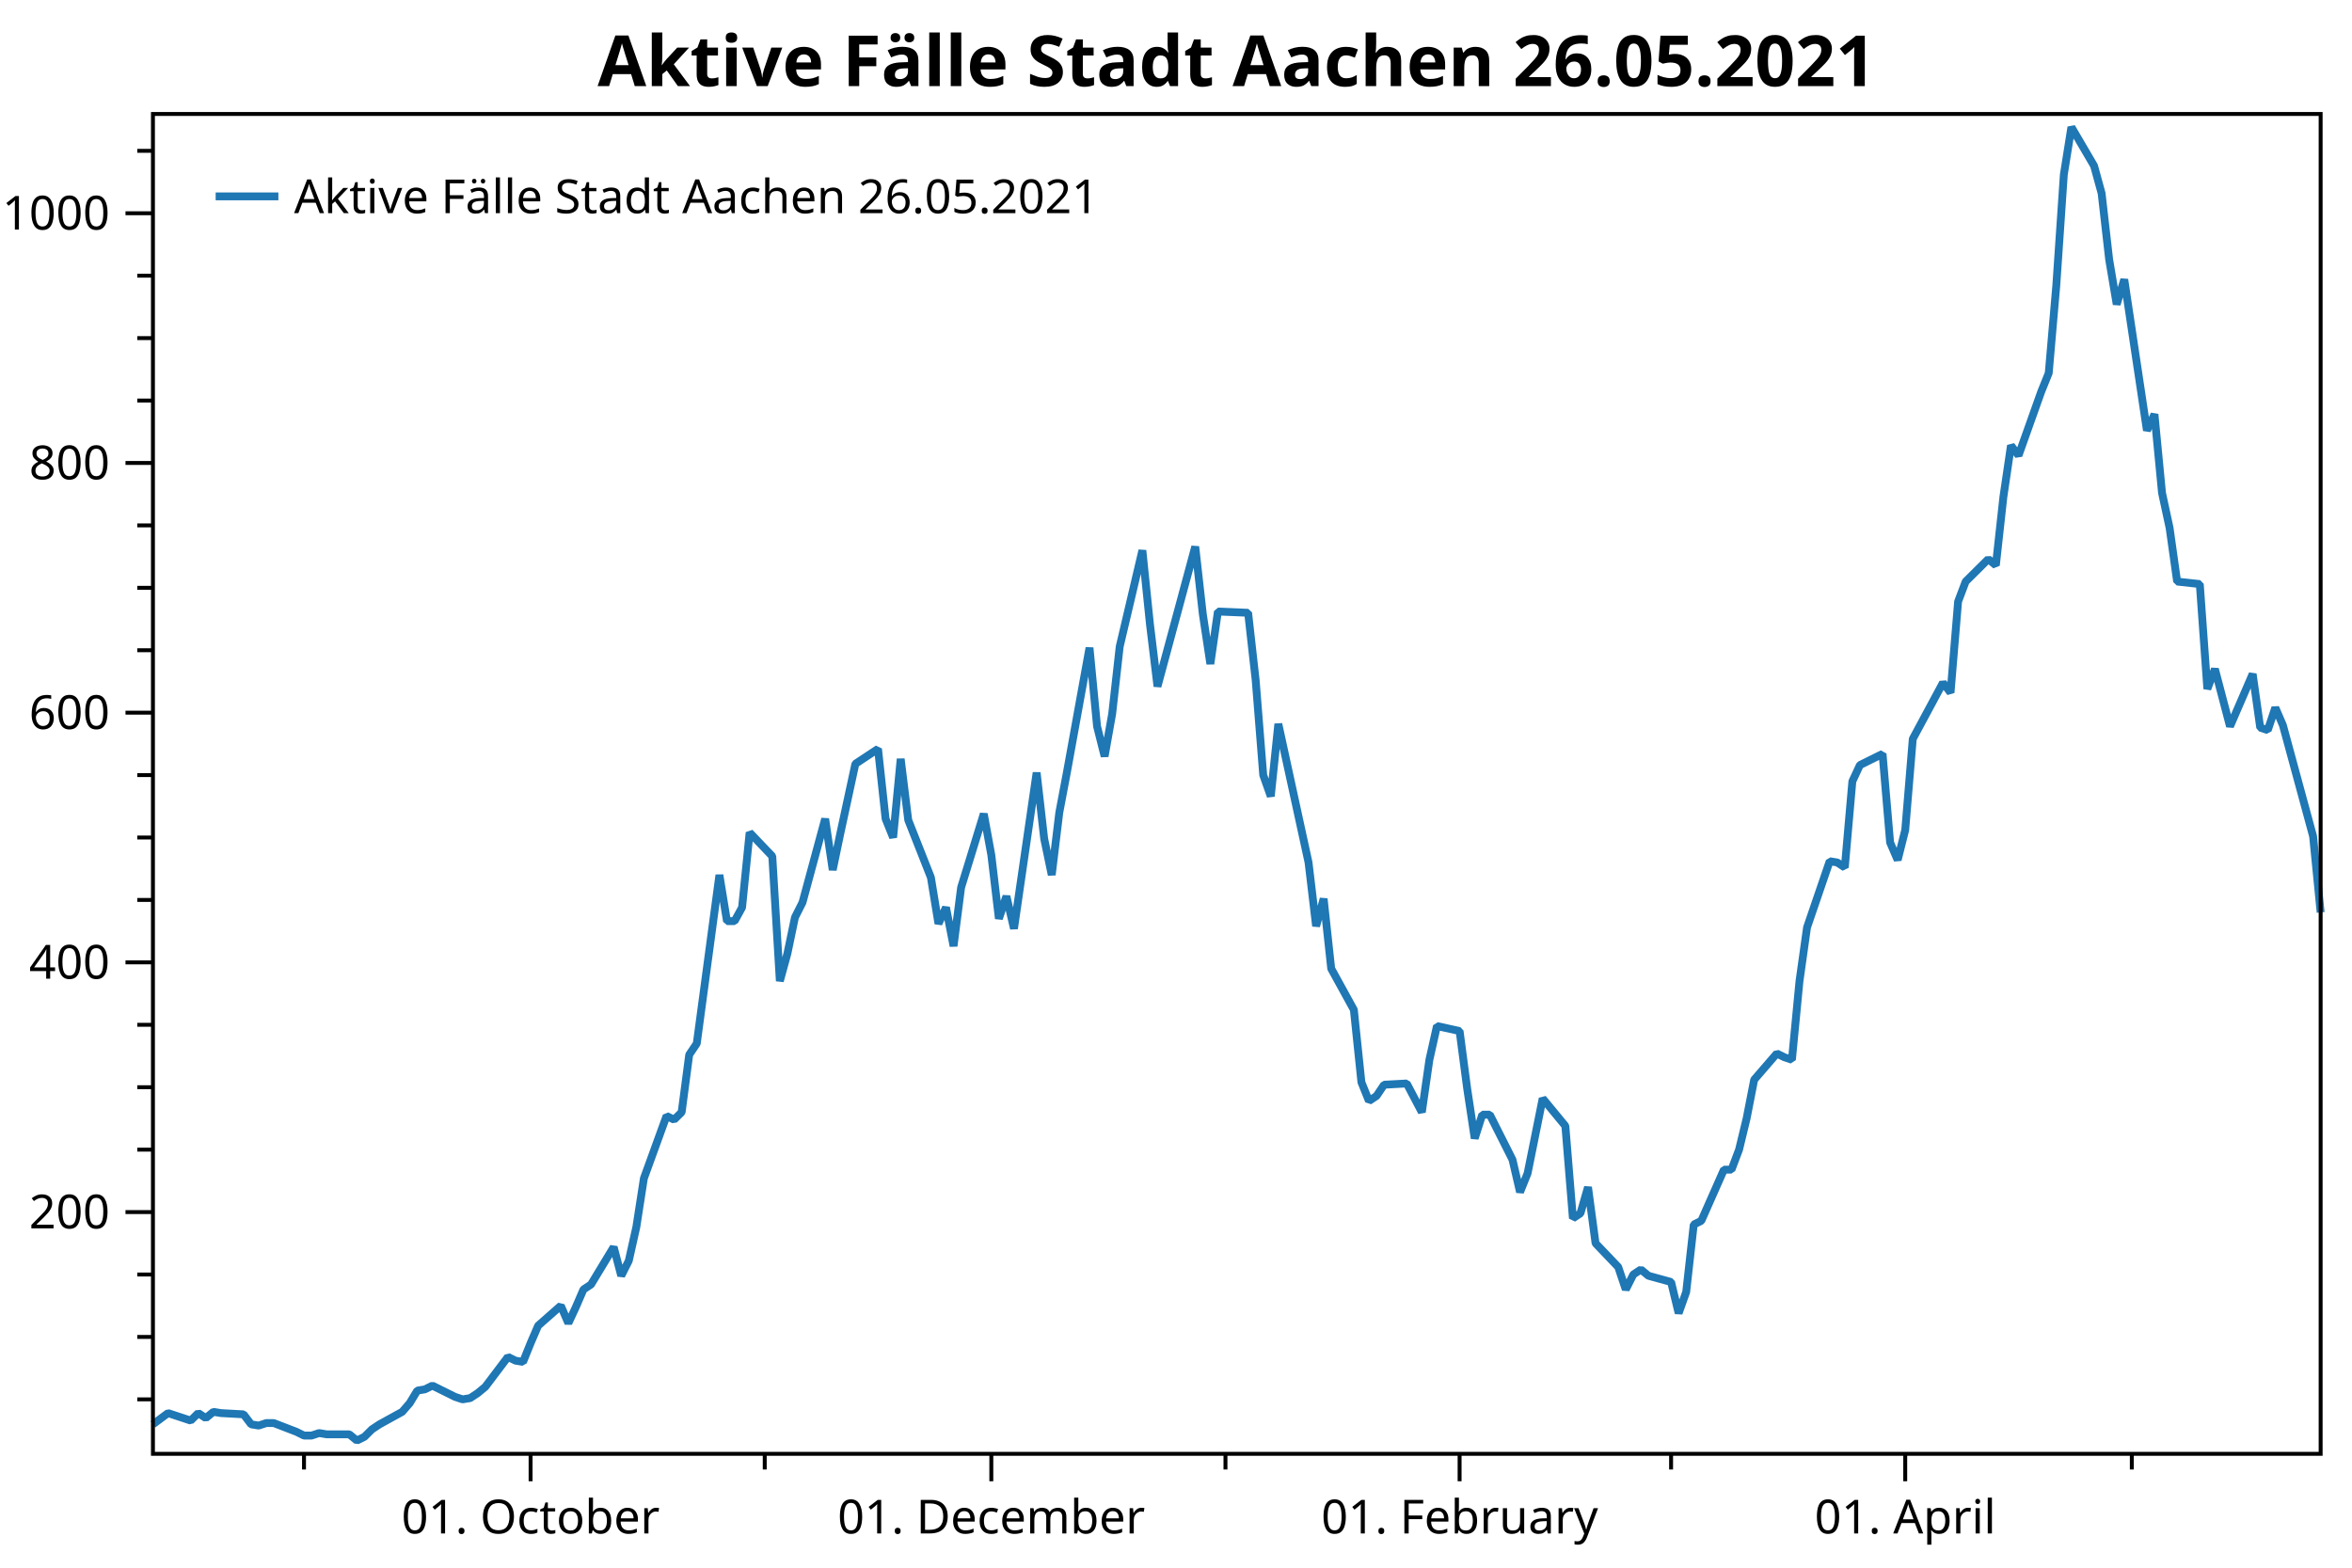
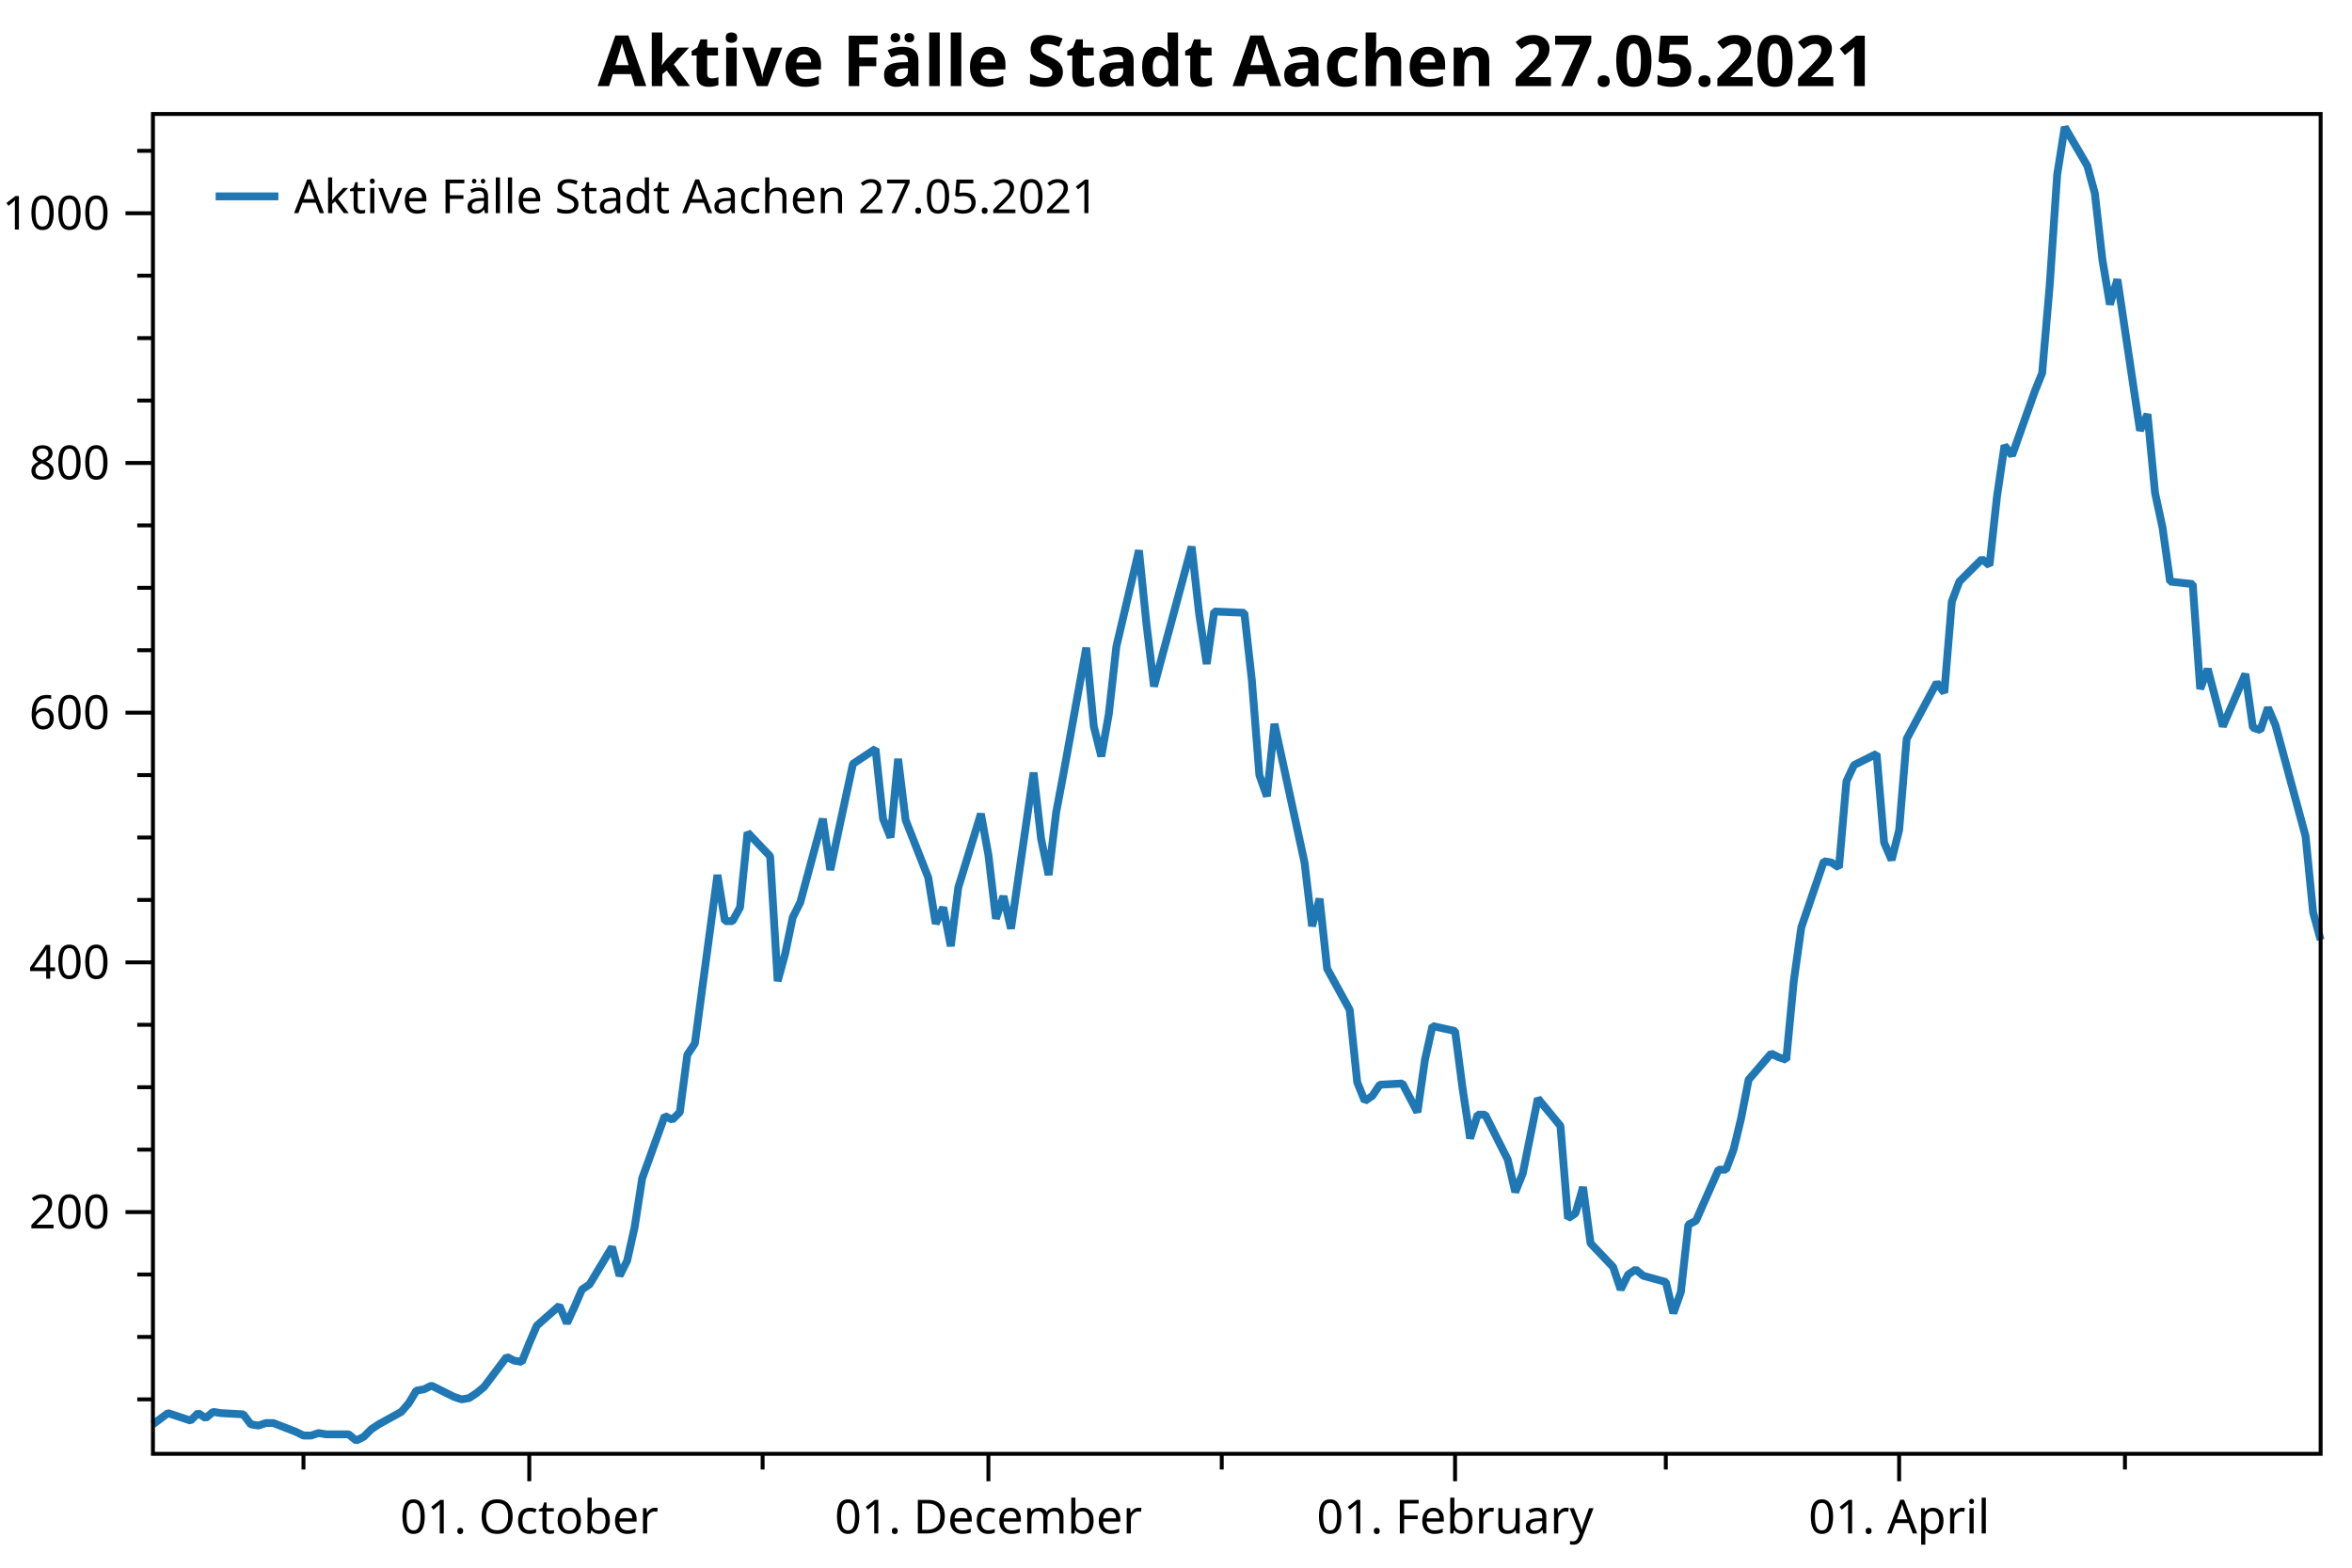
<svg xmlns="http://www.w3.org/2000/svg" width="600" height="400" version="1.1">
  <rect x="0" y="0" width="600" height="400" style="fill:rgb(255,255,255);stroke:none;" />
  <polyline points="39.016,357.05 35.016,357.05" style="fill:none;stroke:black;stroke-width:1" />
  <polyline points="39.016,341.121 35.016,341.121" style="fill:none;stroke:black;stroke-width:1" />
  <polyline points="39.016,325.193 35.016,325.193" style="fill:none;stroke:black;stroke-width:1" />
  <polyline points="39.016,293.336 35.016,293.336" style="fill:none;stroke:black;stroke-width:1" />
  <polyline points="39.016,277.408 35.016,277.408" style="fill:none;stroke:black;stroke-width:1" />
  <polyline points="39.016,261.48 35.016,261.48" style="fill:none;stroke:black;stroke-width:1" />
  <polyline points="39.016,229.623 35.016,229.623" style="fill:none;stroke:black;stroke-width:1" />
  <polyline points="39.016,213.695 35.016,213.695" style="fill:none;stroke:black;stroke-width:1" />
  <polyline points="39.016,197.767 35.016,197.767" style="fill:none;stroke:black;stroke-width:1" />
  <polyline points="39.016,165.91 35.016,165.91" style="fill:none;stroke:black;stroke-width:1" />
  <polyline points="39.016,149.982 35.016,149.982" style="fill:none;stroke:black;stroke-width:1" />
  <polyline points="39.016,134.053 35.016,134.053" style="fill:none;stroke:black;stroke-width:1" />
  <polyline points="39.016,102.197 35.016,102.197" style="fill:none;stroke:black;stroke-width:1" />
  <polyline points="39.016,86.269 35.016,86.269" style="fill:none;stroke:black;stroke-width:1" />
  <polyline points="39.016,70.34 35.016,70.34" style="fill:none;stroke:black;stroke-width:1" />
  <polyline points="39.016,38.484 35.016,38.484" style="fill:none;stroke:black;stroke-width:1" />
-   <polyline points="77.552,370.947 77.552,374.947" style="fill:none;stroke:black;stroke-width:1" />
-   <polyline points="195.085,370.947 195.085,374.947" style="fill:none;stroke:black;stroke-width:1" />
-   <polyline points="312.618,370.947 312.618,374.947" style="fill:none;stroke:black;stroke-width:1" />
-   <polyline points="426.298,370.947 426.298,374.947" style="fill:none;stroke:black;stroke-width:1" />
-   <polyline points="543.831,370.947 543.831,374.947" style="fill:none;stroke:black;stroke-width:1" />
+   <polyline points="77.418,370.947 77.418,374.947" style="fill:none;stroke:black;stroke-width:1" />
+   <polyline points="194.543,370.947 194.543,374.947" style="fill:none;stroke:black;stroke-width:1" />
+   <polyline points="311.668,370.947 311.668,374.947" style="fill:none;stroke:black;stroke-width:1" />
+   <polyline points="424.953,370.947 424.953,374.947" style="fill:none;stroke:black;stroke-width:1" />
+   <polyline points="542.078,370.947 542.078,374.947" style="fill:none;stroke:black;stroke-width:1" />
  <text dominant-baseline="middle" text-anchor="end" transform="translate(28.016,309.2646)" font-family="Segoe UI" font-size="12" font-weight="400" fill="black">200</text>
  <text dominant-baseline="middle" text-anchor="end" transform="translate(28.016,245.5514)" font-family="Segoe UI" font-size="12" font-weight="400" fill="black">400</text>
  <text dominant-baseline="middle" text-anchor="end" transform="translate(28.016,181.8382)" font-family="Segoe UI" font-size="12" font-weight="400" fill="black">600</text>
  <text dominant-baseline="middle" text-anchor="end" transform="translate(28.016,118.125)" font-family="Segoe UI" font-size="12" font-weight="400" fill="black">800</text>
  <text dominant-baseline="middle" text-anchor="end" transform="translate(28.016,54.4119)" font-family="Segoe UI" font-size="12" font-weight="400" fill="black">1000</text>
  <polyline points="39.016,309.265 32.016,309.265" style="fill:none;stroke:black;stroke-width:1" />
  <polyline points="39.016,245.551 32.016,245.551" style="fill:none;stroke:black;stroke-width:1" />
  <polyline points="39.016,181.838 32.016,181.838" style="fill:none;stroke:black;stroke-width:1" />
  <polyline points="39.016,118.125 32.016,118.125" style="fill:none;stroke:black;stroke-width:1" />
  <polyline points="39.016,54.412 32.016,54.412" style="fill:none;stroke:black;stroke-width:1" />
-   <text dominant-baseline="hanging" text-anchor="middle" transform="translate(135.3547,381.947)" font-family="Segoe UI" font-size="12" font-weight="400" fill="black">01. October</text>
-   <text dominant-baseline="hanging" text-anchor="middle" transform="translate(252.8879,381.947)" font-family="Segoe UI" font-size="12" font-weight="400" fill="black">01. December</text>
-   <text dominant-baseline="hanging" text-anchor="middle" transform="translate(372.3478,381.947)" font-family="Segoe UI" font-size="12" font-weight="400" fill="black">01. February</text>
-   <text dominant-baseline="hanging" text-anchor="middle" transform="translate(486.0275,381.947)" font-family="Segoe UI" font-size="12" font-weight="400" fill="black">01. April</text>
-   <polyline points="135.355,370.947 135.355,377.947" style="fill:none;stroke:black;stroke-width:1" />
-   <polyline points="252.888,370.947 252.888,377.947" style="fill:none;stroke:black;stroke-width:1" />
-   <polyline points="372.348,370.947 372.348,377.947" style="fill:none;stroke:black;stroke-width:1" />
-   <polyline points="486.027,370.947 486.027,377.947" style="fill:none;stroke:black;stroke-width:1" />
-   <polyline points="39.016,363.421 42.87,360.554 48.65,362.465 50.577,360.554 52.503,361.828 54.43,360.235 56.357,360.554 62.137,360.872 64.064,363.421 65.991,363.739 67.918,363.102 69.844,363.102 75.625,365.332 77.552,366.288 79.478,366.288 81.405,365.651 83.332,365.969 89.112,365.969 91.039,367.562 92.966,366.606 94.892,364.695 96.819,363.421 102.6,360.235 104.526,358.005 106.453,354.82 108.38,354.501 110.307,353.545 116.087,356.412 118.014,357.05 119.941,356.731 121.867,355.457 123.794,353.864 129.574,346.218 131.501,347.174 133.428,347.493 135.355,342.714 137.281,338.254 143.062,333.157 144.988,337.617 146.915,333.476 148.842,329.016 150.769,327.741 156.549,318.185 158.476,325.512 160.403,321.689 162.329,313.087 164.256,300.663 170.037,284.735 171.963,285.691 173.89,283.779 175.817,269.125 177.744,266.258 183.524,223.252 185.451,235.039 187.378,235.039 189.304,231.535 191.231,212.421 197.011,218.473 198.938,250.33 200.865,243.321 202.792,234.083 204.719,230.26 210.499,208.916 212.426,221.977 214.352,212.739 218.206,194.899 223.986,191.077 225.913,208.916 227.84,213.695 229.767,193.625 231.693,209.235 237.474,223.889 239.4,235.676 241.327,231.535 243.254,241.41 245.181,226.438 250.961,207.642 252.888,218.155 254.815,234.402 256.741,228.667 258.668,236.95 264.449,197.129 266.375,214.013 268.302,223.252 270.229,207.323 272.156,197.129 277.936,165.273 279.863,185.343 281.789,192.988 283.716,182.157 285.643,164.954 291.423,140.425 293.35,159.22 295.277,175.148 304.911,139.469 306.837,156.672 308.764,169.414 310.691,156.034 318.398,156.353 320.325,173.555 322.252,197.767 324.178,203.182 326.105,184.705 333.812,220.066 335.739,236.313 337.666,229.305 339.593,247.144 345.373,257.657 347.3,276.134 349.226,280.912 351.153,279.638 353.08,276.771 358.86,276.452 362.714,283.779 364.641,270.4 366.567,261.798 372.348,263.072 374.275,277.727 376.201,290.469 378.128,284.416 380.055,284.416 385.835,295.885 387.762,304.168 389.689,299.389 391.616,289.832 393.542,280.275 399.323,287.284 401.249,310.857 403.176,309.583 405.103,302.893 407.03,317.229 412.81,323.281 414.737,329.016 416.664,325.193 418.59,323.919 420.517,325.512 426.298,327.104 428.224,335.068 430.151,329.653 432.078,312.45 434.005,311.495 439.785,298.433 441.712,298.433 443.638,293.336 445.565,285.372 447.492,275.497 453.272,268.807 455.199,269.762 457.126,270.4 459.053,250.33 460.979,236.632 466.76,219.748 468.687,220.066 470.613,221.34 472.54,199.359 474.467,195.218 480.247,192.351 482.174,214.969 484.101,219.429 486.027,211.783 487.954,188.528 495.661,174.193 497.588,176.741 499.515,153.486 501.442,148.389 507.222,142.655 509.149,144.248 511.075,126.726 513.002,113.665 514.929,116.214 520.709,99.967 522.636,95.188 524.563,72.889 526.49,44.536 528.417,32.431 534.197,42.306 536.124,49.315 538.05,66.199 539.977,77.667 541.904,71.296 547.684,109.842 549.611,105.701 551.538,125.771 553.465,134.69 555.391,148.389 561.172,149.026 563.098,175.786 565.025,170.688 568.879,185.343 574.659,171.963 576.586,185.661 578.513,186.298 580.439,180.564 582.366,185.024 590.073,213.376 592,232.809" style="fill:none;stroke:rgb(31,119,180);stroke-width:2;stroke-linejoin:bevel" />
-   <text dominant-baseline="hanging" text-anchor="middle" transform="translate(315.508,8)" font-family="Segoe UI" font-size="18" font-weight="700" fill="black">Aktive Fälle Stadt Aachen 26.05.2021</text>
+   <text dominant-baseline="hanging" text-anchor="middle" transform="translate(135.0202,381.947)" font-family="Segoe UI" font-size="12" font-weight="400" fill="black">01. October</text>
+   <text dominant-baseline="hanging" text-anchor="middle" transform="translate(252.1453,381.947)" font-family="Segoe UI" font-size="12" font-weight="400" fill="black">01. December</text>
+   <text dominant-baseline="hanging" text-anchor="middle" transform="translate(371.1904,381.947)" font-family="Segoe UI" font-size="12" font-weight="400" fill="black">01. February</text>
+   <text dominant-baseline="hanging" text-anchor="middle" transform="translate(484.4753,381.947)" font-family="Segoe UI" font-size="12" font-weight="400" fill="black">01. April</text>
+   <polyline points="135.02,370.947 135.02,377.947" style="fill:none;stroke:black;stroke-width:1" />
+   <polyline points="252.145,370.947 252.145,377.947" style="fill:none;stroke:black;stroke-width:1" />
+   <polyline points="371.19,370.947 371.19,377.947" style="fill:none;stroke:black;stroke-width:1" />
+   <polyline points="484.475,370.947 484.475,377.947" style="fill:none;stroke:black;stroke-width:1" />
+   <polyline points="39.016,363.421 42.856,360.554 48.616,362.465 50.536,360.554 52.457,361.828 54.377,360.235 56.297,360.554 62.057,360.872 63.977,363.421 65.897,363.739 67.817,363.102 69.737,363.102 75.498,365.332 77.418,366.288 79.338,366.288 81.258,365.651 83.178,365.969 88.938,365.969 90.858,367.562 92.778,366.606 94.698,364.695 96.618,363.421 102.379,360.235 104.299,358.005 106.219,354.82 108.139,354.501 110.059,353.545 115.819,356.412 117.739,357.05 119.659,356.731 121.58,355.457 123.5,353.864 129.26,346.218 131.18,347.174 133.1,347.493 135.02,342.714 136.94,338.254 142.701,333.157 144.621,337.617 146.541,333.476 148.461,329.016 150.381,327.741 156.141,318.185 158.061,325.512 159.981,321.689 161.901,313.087 163.821,300.663 169.582,284.735 171.502,285.691 173.422,283.779 175.342,269.125 177.262,266.258 183.022,223.252 184.942,235.039 186.862,235.039 188.782,231.535 190.703,212.421 196.463,218.473 198.383,250.33 200.303,243.321 202.223,234.083 204.143,230.26 209.903,208.916 211.823,221.977 213.744,212.739 217.584,194.899 223.344,191.077 225.264,208.916 227.184,213.695 229.104,193.625 231.024,209.235 236.785,223.889 238.705,235.676 240.625,231.535 242.545,241.41 244.465,226.438 250.225,207.642 252.145,218.155 254.065,234.402 255.985,228.667 257.906,236.95 263.666,197.129 265.586,214.013 267.506,223.252 269.426,207.323 271.346,197.129 277.106,165.273 279.026,185.343 280.947,192.988 282.867,182.157 284.787,164.954 290.547,140.425 292.467,159.22 294.387,175.148 303.988,139.469 305.908,156.672 307.828,169.414 309.748,156.034 317.428,156.353 319.348,173.555 321.268,197.767 323.188,203.182 325.108,184.705 332.789,220.066 334.709,236.313 336.629,229.305 338.549,247.144 344.309,257.657 346.229,276.134 348.149,280.912 350.07,279.638 351.99,276.771 357.75,276.452 361.59,283.779 363.51,270.4 365.43,261.798 371.19,263.072 373.111,277.727 375.031,290.469 376.951,284.416 378.871,284.416 384.631,295.885 386.551,304.168 388.471,299.389 390.391,289.832 392.311,280.275 398.072,287.284 399.992,310.857 401.912,309.583 403.832,302.893 405.752,317.229 411.512,323.281 413.432,329.016 415.352,325.193 417.272,323.919 419.192,325.512 424.953,327.104 426.873,335.068 428.793,329.653 430.713,312.45 432.633,311.495 438.393,298.433 440.313,298.433 442.233,293.336 444.154,285.372 446.074,275.497 451.834,268.807 453.754,269.762 455.674,270.4 457.594,250.33 459.514,236.632 465.274,219.748 467.195,220.066 469.115,221.34 471.035,199.359 472.955,195.218 478.715,192.351 480.635,214.969 482.555,219.429 484.475,211.783 486.395,188.528 494.076,174.193 495.996,176.741 497.916,153.486 499.836,148.389 505.596,142.655 507.516,144.248 509.436,126.726 511.356,113.665 513.277,116.214 519.037,99.967 520.957,95.188 522.877,72.889 524.797,44.536 526.717,32.431 532.477,42.306 534.398,49.315 536.318,66.199 538.238,77.667 540.158,71.296 545.918,109.842 547.838,105.701 549.758,125.771 551.678,134.69 553.598,148.389 559.359,149.026 561.279,175.786 563.199,170.688 567.039,185.343 572.799,171.963 574.719,185.661 576.639,186.298 578.559,180.564 580.48,185.024 588.16,213.376 590.08,232.809 592,239.817" style="fill:none;stroke:rgb(31,119,180);stroke-width:2;stroke-linejoin:bevel" />
+   <text dominant-baseline="hanging" text-anchor="middle" transform="translate(315.508,8)" font-family="Segoe UI" font-size="18" font-weight="700" fill="black">Aktive Fälle Stadt Aachen 27.05.2021</text>
  <polygon points="39.016,29.079 592,29.079 592,370.947 39.016,370.947" style="fill:none;stroke:black;stroke-width:1" />
  <polygon points="47.016,37.08 233.487,37.08 233.487,63.133 47.016,63.133" style="fill:none;stroke:none;" />
-   <text dominant-baseline="hanging" text-anchor="start" transform="translate(75.016,45.0795)" font-family="Segoe UI" font-size="12" font-weight="400" fill="black">Aktive Fälle Stadt Aachen 26.05.2021</text>
+   <text dominant-baseline="hanging" text-anchor="start" transform="translate(75.016,45.0795)" font-family="Segoe UI" font-size="12" font-weight="400" fill="black">Aktive Fälle Stadt Aachen 27.05.2021</text>
  <polyline points="55.016,50.106 71.016,50.106" style="fill:none;stroke:rgb(31,119,180);stroke-width:2" />
</svg>
